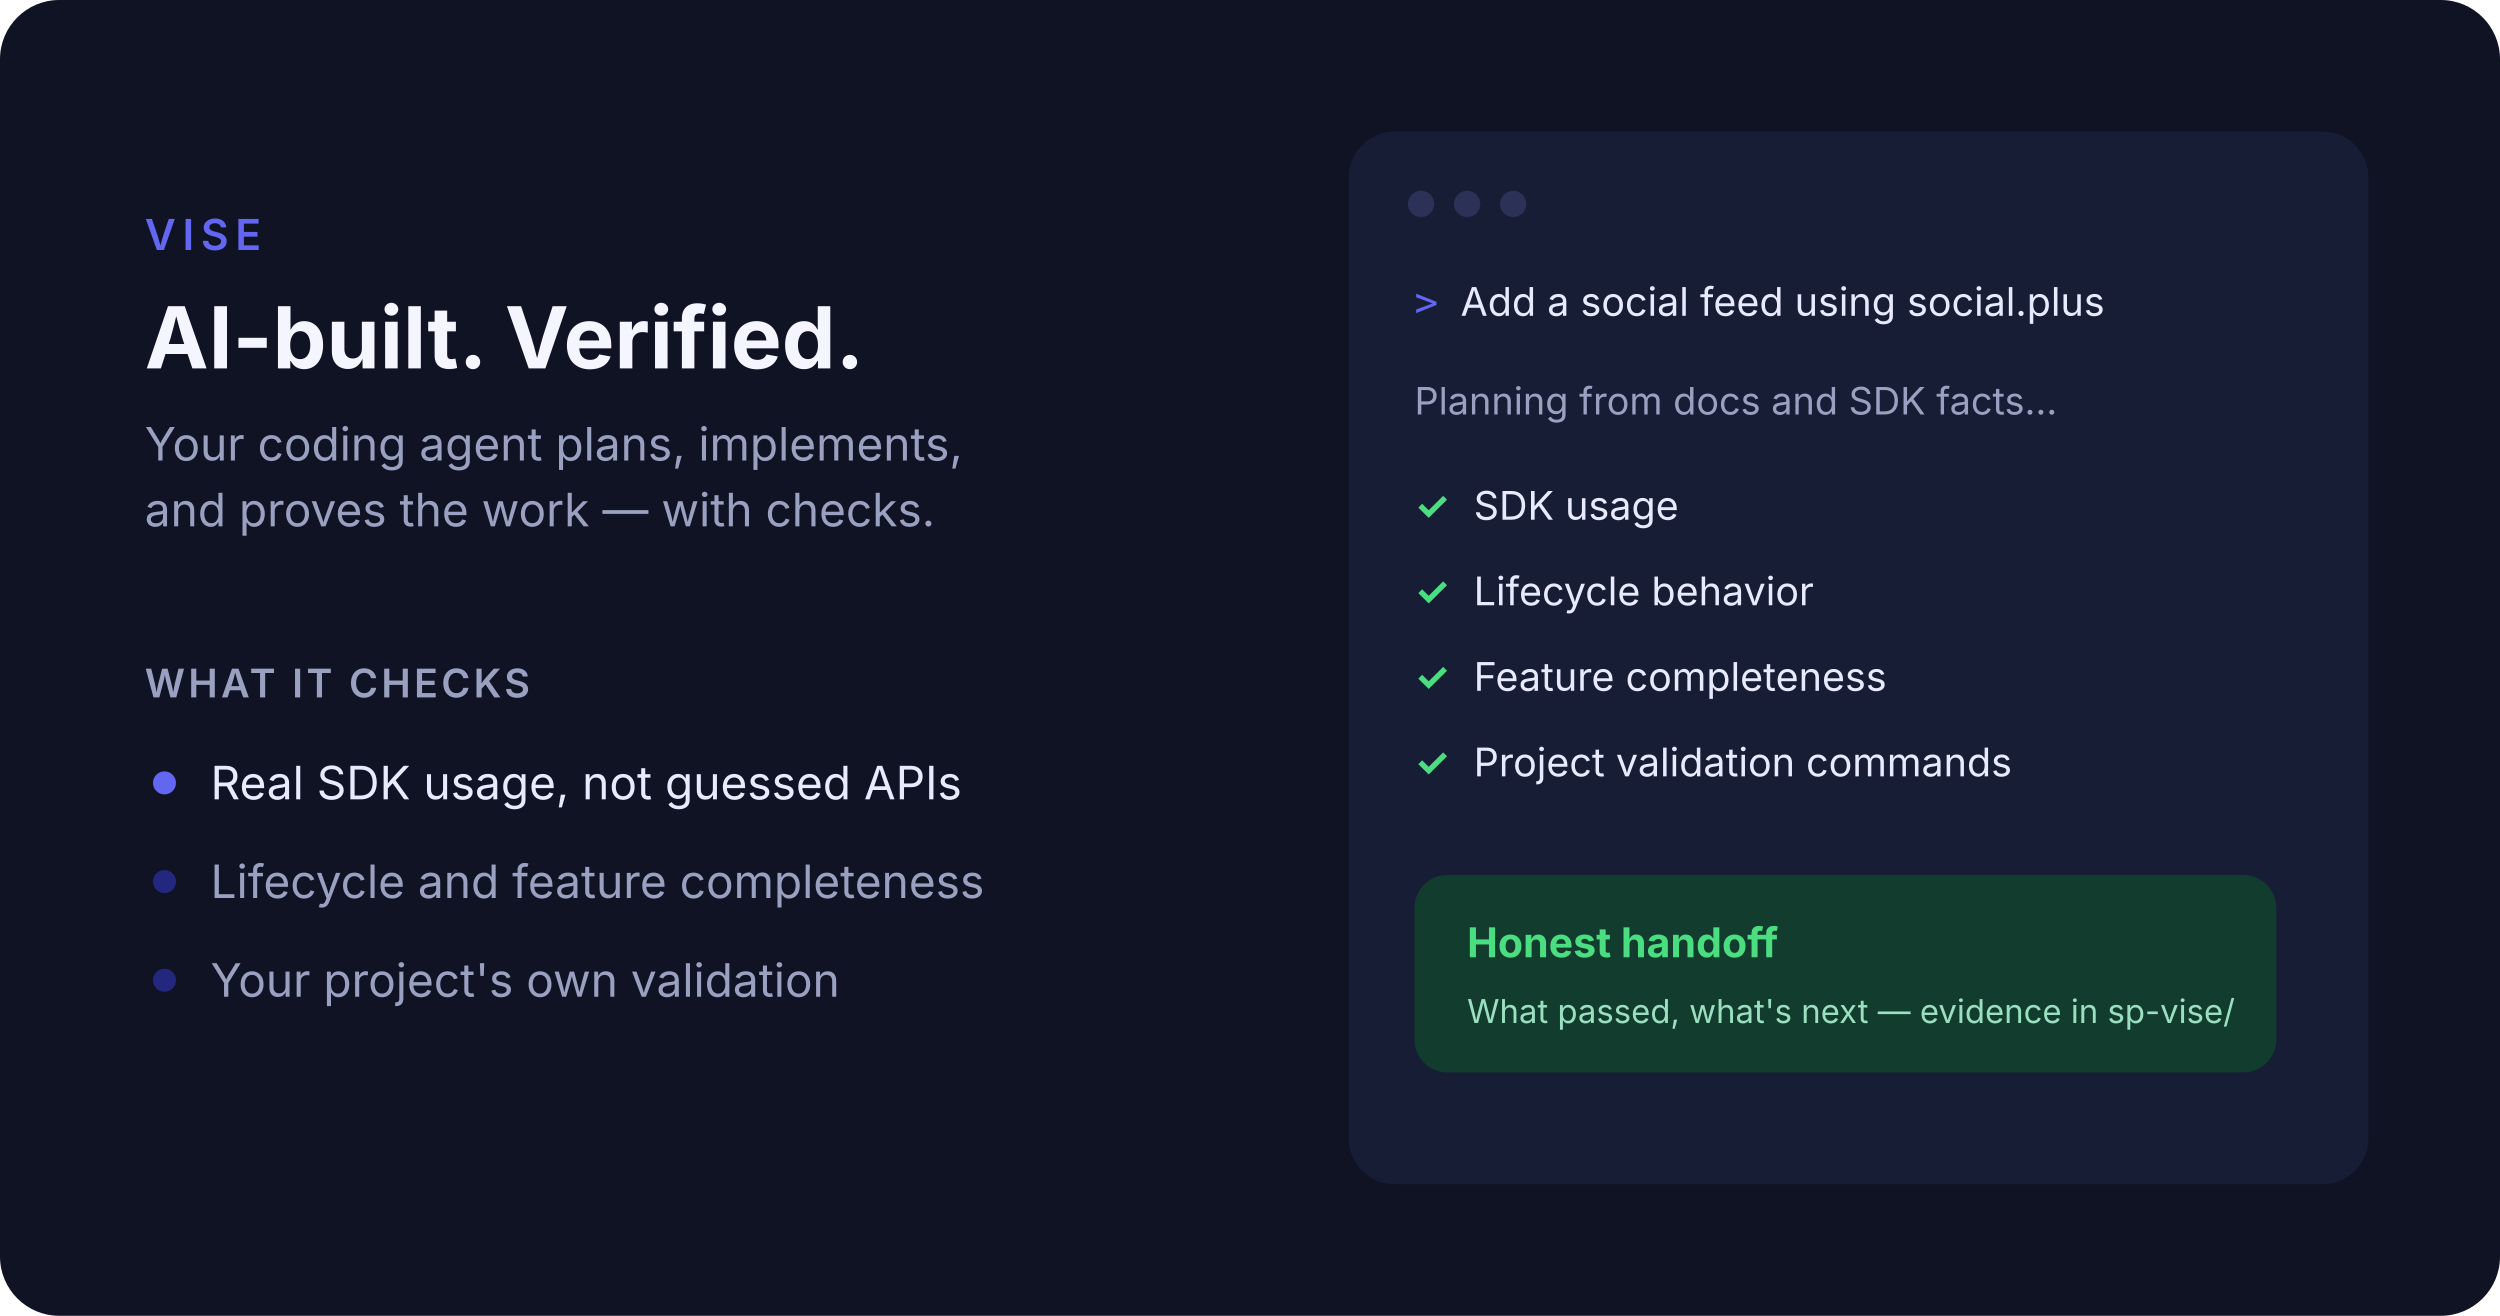
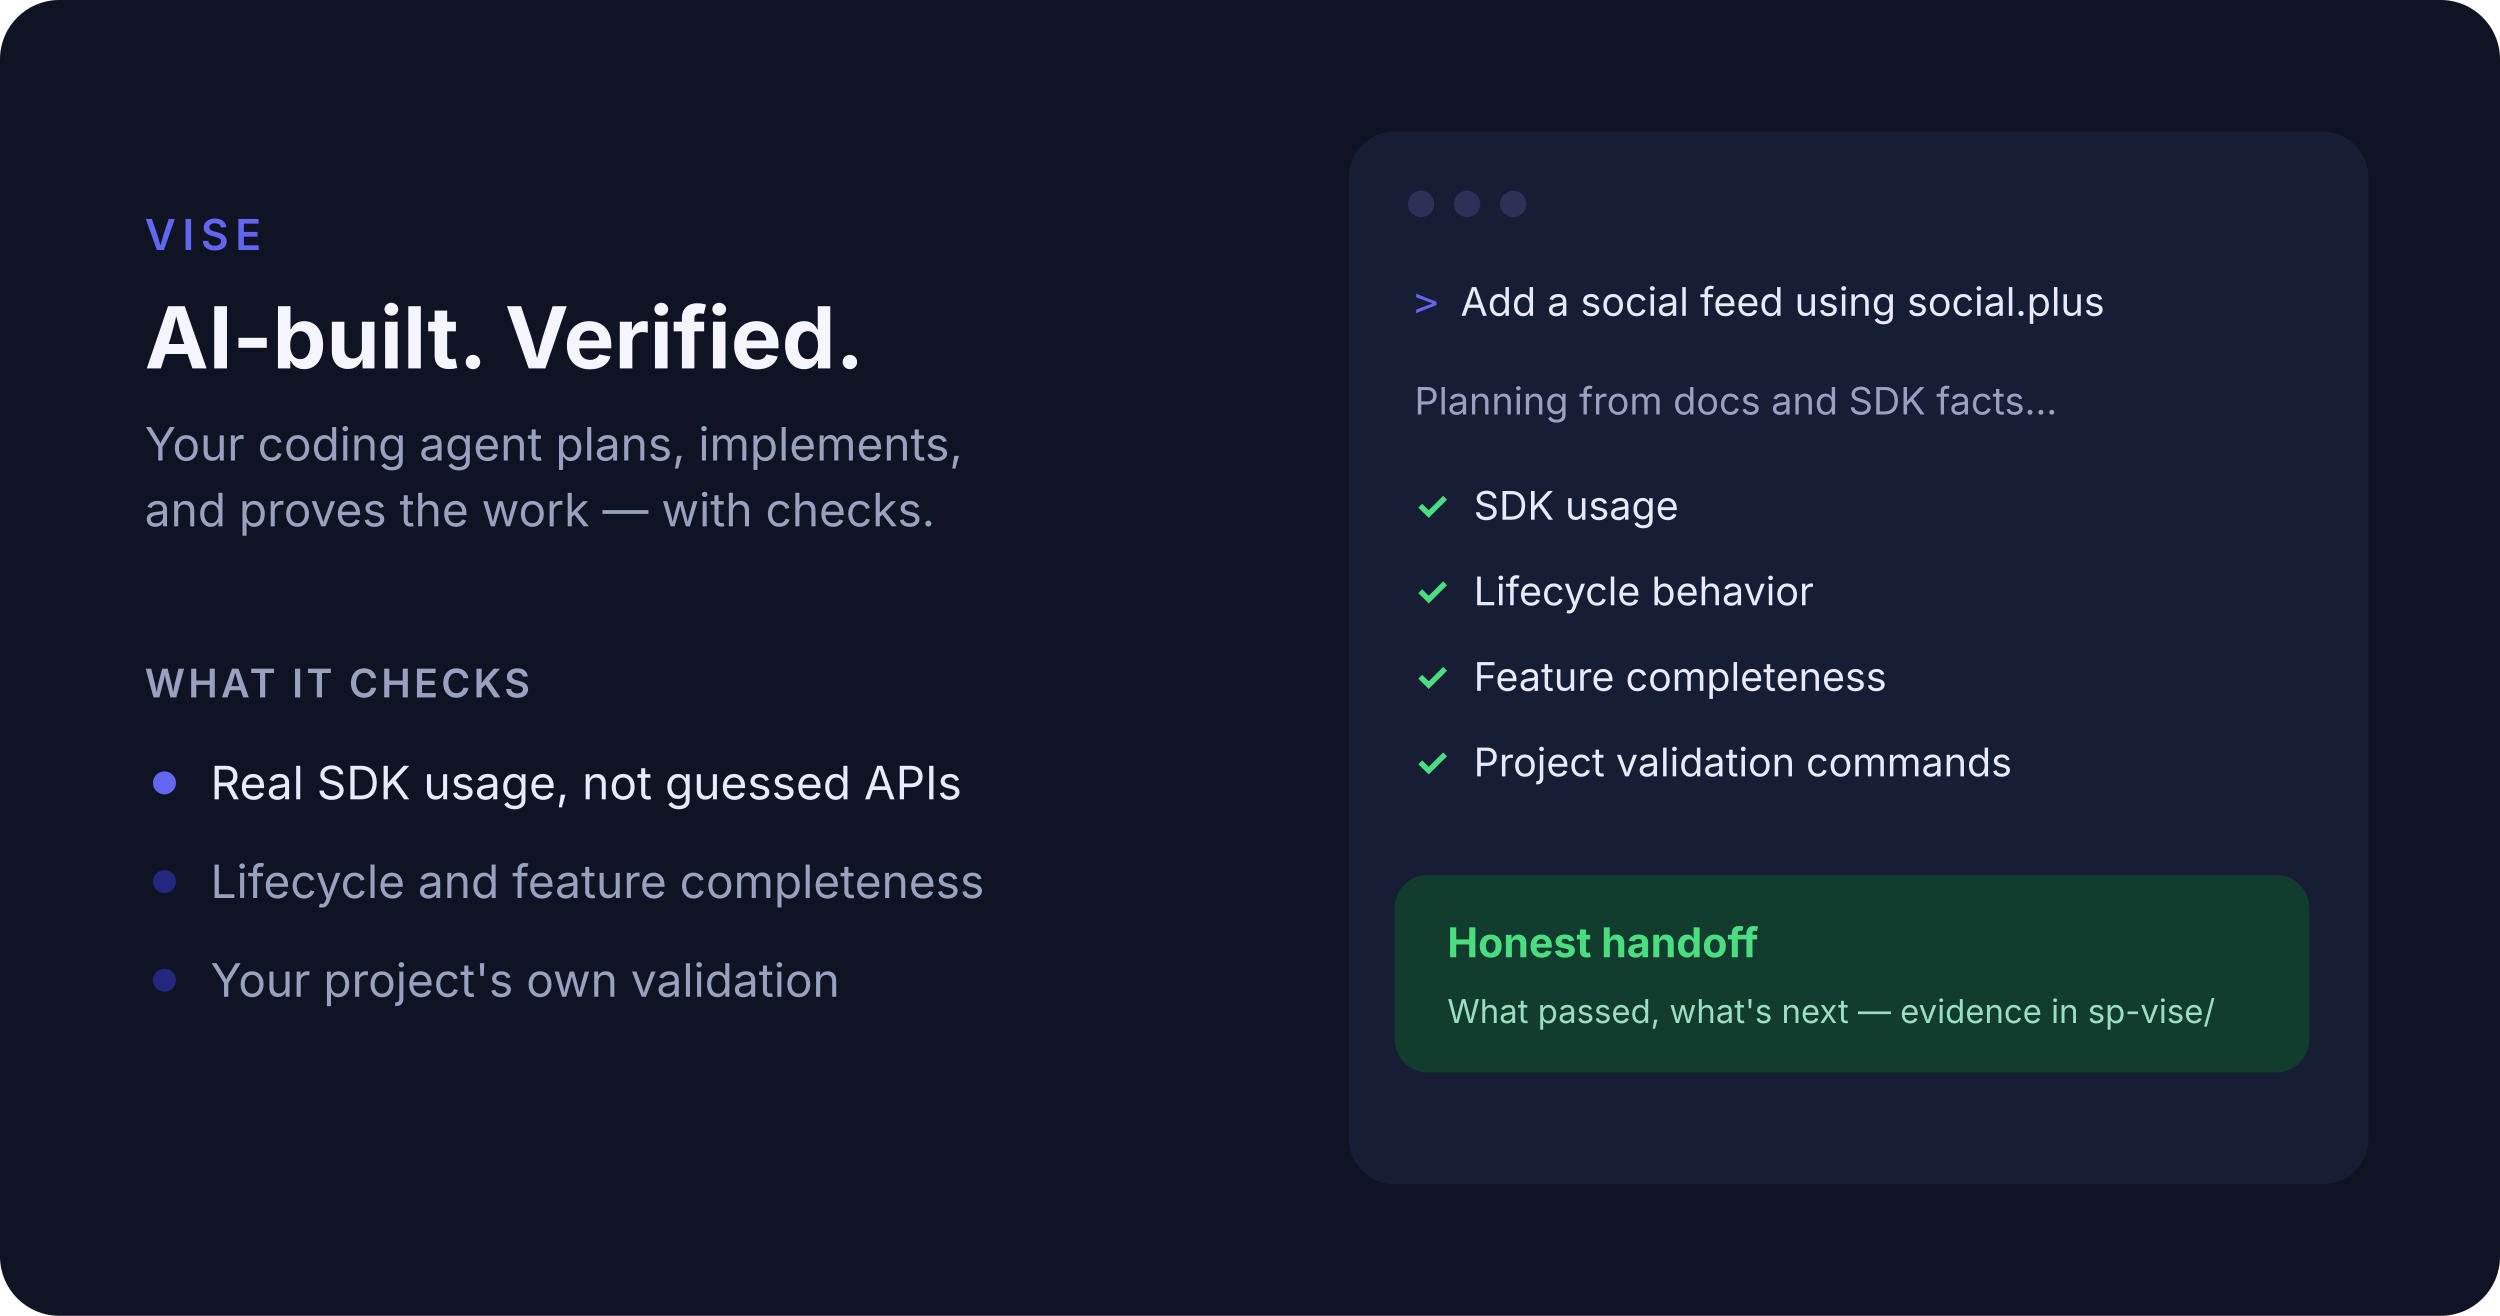
<svg xmlns="http://www.w3.org/2000/svg" viewBox="0 0 760 400" font-family="system-ui, -apple-system, 'Segoe UI', sans-serif">
  <style>
    .cycle { animation-duration: 10s; animation-iteration-count: infinite; animation-fill-mode: both; }
    @keyframes ask   { 0%, 4%  { opacity: 0; transform: translateY(8px); } 10%, 93% { opacity: 1; transform: translateY(0); } 98%, 100% { opacity: 0; } }
    @keyframes plan  { 0%, 14% { opacity: 0; } 20%, 93% { opacity: 1; } 98%, 100% { opacity: 0; } }
    @keyframes check { 0%, 26% { opacity: 0; transform: translateX(-6px); } 32%, 93% { opacity: 1; transform: translateX(0); } 98%, 100% { opacity: 0; } }
    @keyframes chip  { 0%, 58% { opacity: 0; transform: scale(0.85); } 64%, 93% { opacity: 1; transform: scale(1); } 98%, 100% { opacity: 0; } }
    .ask { animation-name: ask; } .plan { animation-name: plan; }
    .chk { animation-name: check; } .chip { animation-name: chip; transform-box: fill-box; transform-origin: center; }
    .c2 { animation-delay: 0.7s; } .c3 { animation-delay: 1.4s; } .c4 { animation-delay: 2.1s; }
    @media (prefers-reduced-motion: reduce) { .cycle { animation: none; } }
  </style>
  <rect x="0" y="0" width="760" height="400" rx="18" fill="#101324" />
  <text x="44" y="76" fill="#6366f1" font-size="13" font-weight="600" letter-spacing="2">VISE</text>
  <text x="44" y="112" fill="#f4f5ff" font-size="26" font-weight="700">AI-built. Verified.</text>
  <text x="44" y="140" fill="#9aa1c0" font-size="14">Your coding agent plans, implements,</text>
  <text x="44" y="160" fill="#9aa1c0" font-size="14">and proves the work — with checks.</text>
  <text x="44" y="212" fill="#9aa1c0" font-size="12" font-weight="600" letter-spacing="1">WHAT IT CHECKS</text>
  <circle cx="50" cy="238" r="3.5" fill="#6366f1" />
  <text x="64" y="243" fill="#e8eaff" font-size="14">Real SDK usage, not guessed APIs</text>
  <circle cx="50" cy="268" r="3.5" fill="#3b41ec" opacity="0.45" />
  <text x="64" y="273" fill="#9aa1c0" font-size="14">Lifecycle and feature completeness</text>
  <circle cx="50" cy="298" r="3.5" fill="#3b41ec" opacity="0.45" />
  <text x="64" y="303" fill="#9aa1c0" font-size="14">Your project's own validation</text>
  <rect x="410" y="40" width="310" height="320" rx="14" fill="#181d36" />
  <circle cx="432" cy="62" r="4" fill="#2b3157" />
  <circle cx="446" cy="62" r="4" fill="#2b3157" />
  <circle cx="460" cy="62" r="4" fill="#2b3157" />
  <g class="cycle ask">
    <text x="430" y="96" fill="#6366f1" font-size="12" font-family="ui-monospace, monospace">&gt;</text>
    <text x="444" y="96" fill="#e8eaff" font-size="12">Add a social feed using social.plus</text>
  </g>
  <g class="cycle plan">
    <text x="430" y="126" fill="#9aa1c0" font-size="11.5">Planning from docs and SDK facts…</text>
  </g>
  <g class="cycle chk">
    <text x="430" y="158" fill="#4ade80" font-size="12" font-weight="700">✓</text>
    <text x="448" y="158" fill="#e8eaff" font-size="12">SDK usage</text>
  </g>
  <g class="cycle chk c2">
    <text x="430" y="184" fill="#4ade80" font-size="12" font-weight="700">✓</text>
    <text x="448" y="184" fill="#e8eaff" font-size="12">Lifecycle behavior</text>
  </g>
  <g class="cycle chk c3">
    <text x="430" y="210" fill="#4ade80" font-size="12" font-weight="700">✓</text>
    <text x="448" y="210" fill="#e8eaff" font-size="12">Feature completeness</text>
  </g>
  <g class="cycle chk c4">
    <text x="430" y="236" fill="#4ade80" font-size="12" font-weight="700">✓</text>
    <text x="448" y="236" fill="#e8eaff" font-size="12">Project validation commands</text>
  </g>
  <g class="cycle chip">
-     <rect x="430" y="266" width="262" height="60" rx="10" fill="#123c2e" />
-     <text x="446" y="291" fill="#4ade80" font-size="12.5" font-weight="700">Honest handoff</text>
-     <text x="446" y="311" fill="#9adfc0" font-size="10">What passed, what's next — evidence in sp-vise/</text>
+     <rect x="424" y="266" width="278" height="60" rx="10" fill="#123c2e" />
+     <text x="440" y="291" fill="#4ade80" font-size="12.5" font-weight="700">Honest handoff</text>
+     <text x="440" y="311" fill="#9adfc0" font-size="10">What passed, what's next — evidence in sp-vise/</text>
  </g>
</svg>
